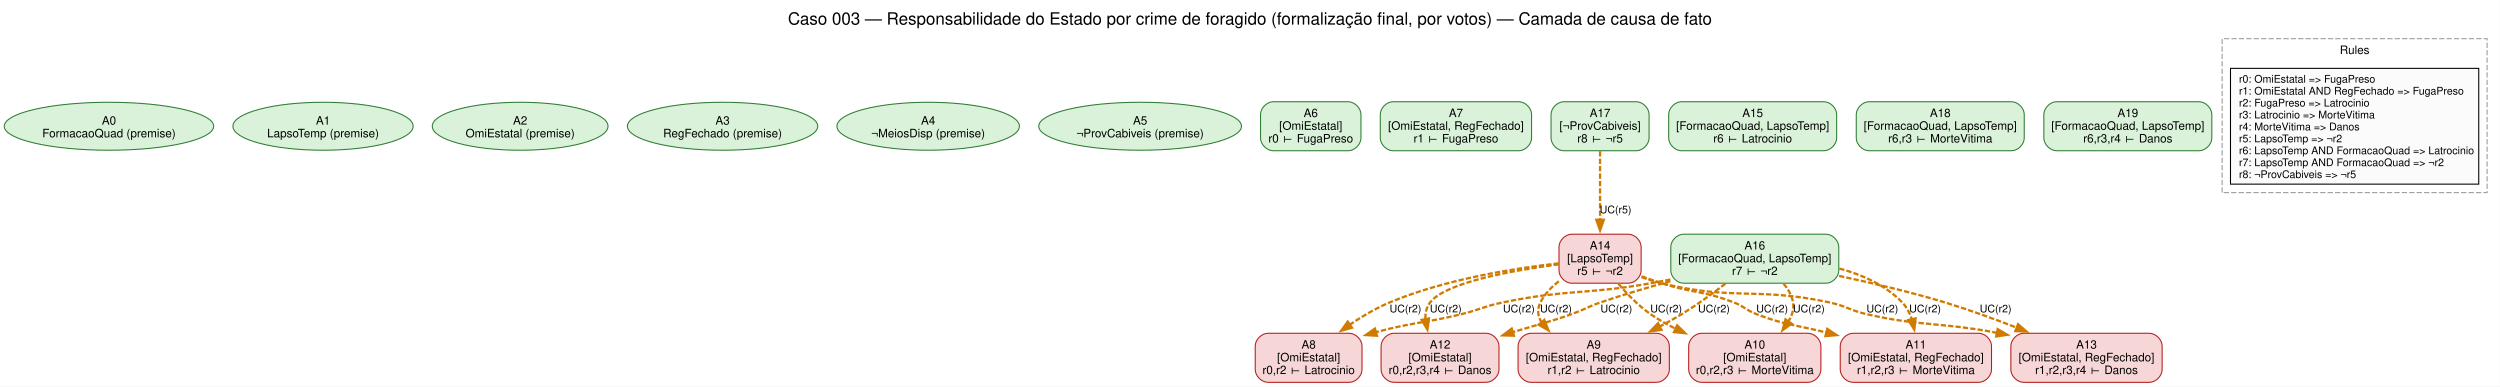
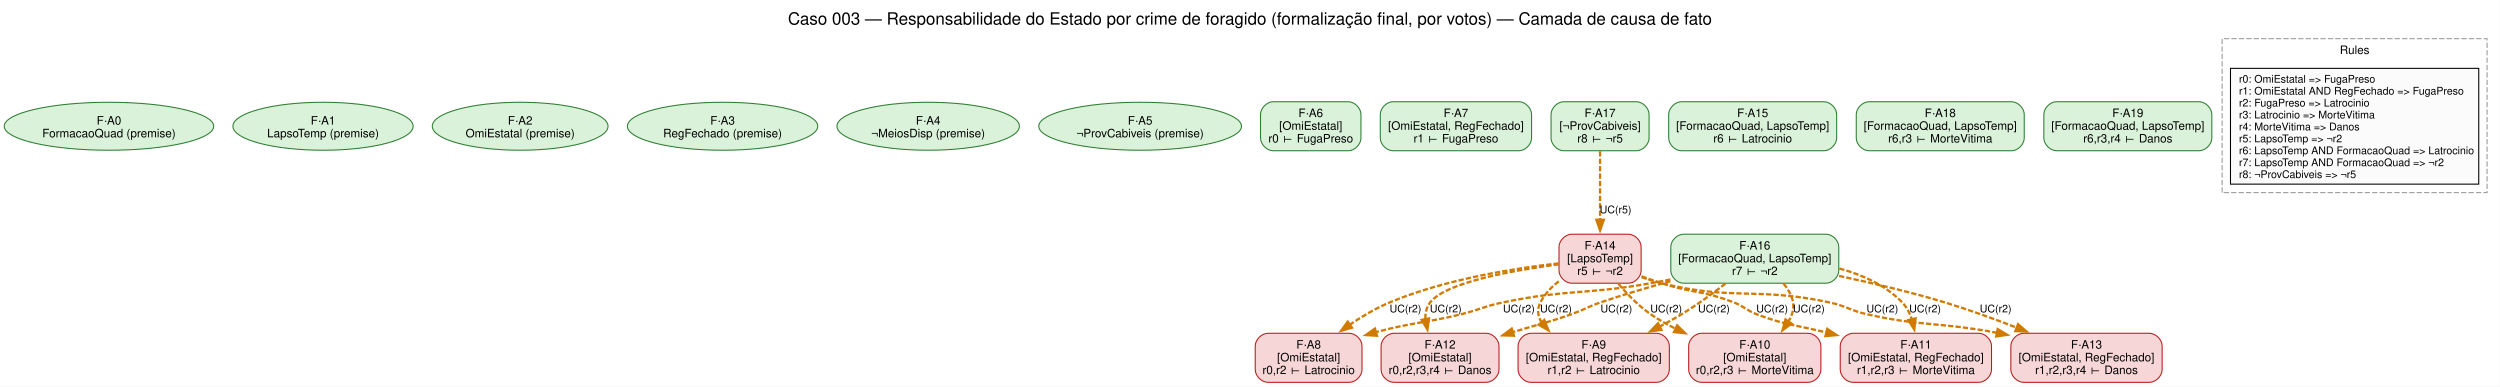
<svg xmlns="http://www.w3.org/2000/svg" xmlns:xlink="http://www.w3.org/1999/xlink" width="2359pt" height="365pt" viewBox="0.00 0.00 2359.00 365.00">
  <g id="graph0" class="graph" transform="scale(1 1) rotate(0) translate(4 360.75)">
    <polygon fill="white" stroke="none" points="-4,4 -4,-360.75 2354.82,-360.75 2354.82,4 -4,4" />
    <text xml:space="preserve" text-anchor="middle" x="1175.41" y="-337.55" font-family="Helvetica,sans-Serif" font-size="16.00">Caso 003 — Responsabilidade do Estado por crime de foragido (formalização final, por votos) — Camada de causa de fato</text>
    <g id="clust1" class="cluster">
      <polygon fill="none" stroke="#999999" stroke-dasharray="5,2" points="2092.82,-179 2092.82,-324.25 2342.82,-324.25 2342.82,-179 2092.82,-179" />
      <text xml:space="preserve" text-anchor="middle" x="2217.82" y="-309.8" font-family="Helvetica,sans-Serif" font-size="11.00">Rules</text>
    </g>
    <g id="node1" class="node argnode status-IN arg-A0">
      <g id="a_node1">
-         <a xlink:title="A0&#10;FormacaoQuad (premise)">
+         <a xlink:title="F·A0&#10;FormacaoQuad (premise)">
          <ellipse fill="#d9f2d9" stroke="#2e7d32" cx="98.82" cy="-241.62" rx="98.82" ry="22.63" />
-           <text xml:space="preserve" text-anchor="middle" x="98.82" y="-243.18" font-family="Helvetica,sans-Serif" font-size="11.00">A0</text>
+           <text xml:space="preserve" text-anchor="middle" x="98.82" y="-243.18" font-family="Helvetica,sans-Serif" font-size="11.00">F·A0</text>
          <text xml:space="preserve" text-anchor="middle" x="98.82" y="-231.18" font-family="Helvetica,sans-Serif" font-size="11.00">FormacaoQuad (premise)</text>
        </a>
      </g>
    </g>
    <g id="node2" class="node argnode status-IN arg-A1">
      <g id="a_node2">
-         <a xlink:title="A1&#10;LapsoTemp (premise)">
+         <a xlink:title="F·A1&#10;LapsoTemp (premise)">
          <ellipse fill="#d9f2d9" stroke="#2e7d32" cx="300.82" cy="-241.62" rx="85.03" ry="22.63" />
-           <text xml:space="preserve" text-anchor="middle" x="300.82" y="-243.18" font-family="Helvetica,sans-Serif" font-size="11.00">A1</text>
+           <text xml:space="preserve" text-anchor="middle" x="300.82" y="-243.18" font-family="Helvetica,sans-Serif" font-size="11.00">F·A1</text>
          <text xml:space="preserve" text-anchor="middle" x="300.82" y="-231.18" font-family="Helvetica,sans-Serif" font-size="11.00">LapsoTemp (premise)</text>
        </a>
      </g>
    </g>
    <g id="node3" class="node argnode status-IN arg-A2">
      <g id="a_node3">
-         <a xlink:title="A2&#10;OmiEstatal (premise)">
+         <a xlink:title="F·A2&#10;OmiEstatal (premise)">
          <ellipse fill="#d9f2d9" stroke="#2e7d32" cx="486.82" cy="-241.62" rx="82.91" ry="22.63" />
-           <text xml:space="preserve" text-anchor="middle" x="486.82" y="-243.18" font-family="Helvetica,sans-Serif" font-size="11.00">A2</text>
+           <text xml:space="preserve" text-anchor="middle" x="486.82" y="-243.18" font-family="Helvetica,sans-Serif" font-size="11.00">F·A2</text>
          <text xml:space="preserve" text-anchor="middle" x="486.82" y="-231.18" font-family="Helvetica,sans-Serif" font-size="11.00">OmiEstatal (premise)</text>
        </a>
      </g>
    </g>
    <g id="node4" class="node argnode status-IN arg-A3">
      <g id="a_node4">
-         <a xlink:title="A3&#10;RegFechado (premise)">
+         <a xlink:title="F·A3&#10;RegFechado (premise)">
          <ellipse fill="#d9f2d9" stroke="#2e7d32" cx="677.82" cy="-241.62" rx="89.8" ry="22.63" />
-           <text xml:space="preserve" text-anchor="middle" x="677.82" y="-243.18" font-family="Helvetica,sans-Serif" font-size="11.00">A3</text>
+           <text xml:space="preserve" text-anchor="middle" x="677.82" y="-243.18" font-family="Helvetica,sans-Serif" font-size="11.00">F·A3</text>
          <text xml:space="preserve" text-anchor="middle" x="677.82" y="-231.18" font-family="Helvetica,sans-Serif" font-size="11.00">RegFechado (premise)</text>
        </a>
      </g>
    </g>
    <g id="node5" class="node argnode status-IN arg-A4">
      <g id="a_node5">
-         <a xlink:title="A4&#10;¬MeiosDisp (premise)">
+         <a xlink:title="F·A4&#10;¬MeiosDisp (premise)">
          <ellipse fill="#d9f2d9" stroke="#2e7d32" cx="871.82" cy="-241.62" rx="86.09" ry="22.63" />
-           <text xml:space="preserve" text-anchor="middle" x="871.82" y="-243.18" font-family="Helvetica,sans-Serif" font-size="11.00">A4</text>
+           <text xml:space="preserve" text-anchor="middle" x="871.82" y="-243.18" font-family="Helvetica,sans-Serif" font-size="11.00">F·A4</text>
          <text xml:space="preserve" text-anchor="middle" x="871.82" y="-231.18" font-family="Helvetica,sans-Serif" font-size="11.00">¬MeiosDisp (premise)</text>
        </a>
      </g>
    </g>
    <g id="node6" class="node argnode status-IN arg-A5">
      <g id="a_node6">
-         <a xlink:title="A5&#10;¬ProvCabiveis (premise)">
+         <a xlink:title="F·A5&#10;¬ProvCabiveis (premise)">
          <ellipse fill="#d9f2d9" stroke="#2e7d32" cx="1071.82" cy="-241.62" rx="95.64" ry="22.63" />
-           <text xml:space="preserve" text-anchor="middle" x="1071.82" y="-243.18" font-family="Helvetica,sans-Serif" font-size="11.00">A5</text>
+           <text xml:space="preserve" text-anchor="middle" x="1071.82" y="-243.18" font-family="Helvetica,sans-Serif" font-size="11.00">F·A5</text>
          <text xml:space="preserve" text-anchor="middle" x="1071.82" y="-231.18" font-family="Helvetica,sans-Serif" font-size="11.00">¬ProvCabiveis (premise)</text>
        </a>
      </g>
    </g>
    <g id="node7" class="node argnode status-IN arg-A6">
      <g id="a_node7">
-         <a xlink:title="A6&#10;[OmiEstatal]&#10;r0 ⊢ FugaPreso">
+         <a xlink:title="F·A6&#10;[OmiEstatal]&#10;r0 ⊢ FugaPreso">
          <path fill="#d9f2d9" stroke="#2e7d32" d="M1268.19,-264.75C1268.19,-264.75 1197.44,-264.75 1197.44,-264.75 1191.44,-264.75 1185.44,-258.75 1185.44,-252.75 1185.44,-252.75 1185.44,-230.5 1185.44,-230.5 1185.44,-224.5 1191.44,-218.5 1197.44,-218.5 1197.44,-218.5 1268.19,-218.5 1268.19,-218.5 1274.19,-218.5 1280.19,-224.5 1280.19,-230.5 1280.19,-230.5 1280.19,-252.75 1280.19,-252.75 1280.19,-258.75 1274.19,-264.75 1268.19,-264.75" />
-           <text xml:space="preserve" text-anchor="middle" x="1232.82" y="-250.3" font-family="Helvetica,sans-Serif" font-size="11.00">A6</text>
+           <text xml:space="preserve" text-anchor="middle" x="1232.82" y="-250.3" font-family="Helvetica,sans-Serif" font-size="11.00">F·A6</text>
          <text xml:space="preserve" text-anchor="middle" x="1232.82" y="-238.3" font-family="Helvetica,sans-Serif" font-size="11.00">[OmiEstatal]</text>
          <text xml:space="preserve" text-anchor="middle" x="1232.82" y="-226.3" font-family="Helvetica,sans-Serif" font-size="11.00">r0 ⊢ FugaPreso</text>
        </a>
      </g>
    </g>
    <g id="node8" class="node argnode status-IN arg-A7">
      <g id="a_node8">
-         <a xlink:title="A7&#10;[OmiEstatal, RegFechado]&#10;r1 ⊢ FugaPreso">
+         <a xlink:title="F·A7&#10;[OmiEstatal, RegFechado]&#10;r1 ⊢ FugaPreso">
          <path fill="#d9f2d9" stroke="#2e7d32" d="M1429.19,-264.75C1429.19,-264.75 1310.44,-264.75 1310.44,-264.75 1304.44,-264.75 1298.44,-258.75 1298.44,-252.75 1298.44,-252.75 1298.44,-230.5 1298.44,-230.5 1298.44,-224.5 1304.44,-218.5 1310.44,-218.5 1310.44,-218.5 1429.19,-218.5 1429.19,-218.5 1435.19,-218.5 1441.19,-224.5 1441.19,-230.5 1441.19,-230.5 1441.19,-252.75 1441.19,-252.75 1441.19,-258.75 1435.19,-264.75 1429.19,-264.75" />
-           <text xml:space="preserve" text-anchor="middle" x="1369.82" y="-250.3" font-family="Helvetica,sans-Serif" font-size="11.00">A7</text>
+           <text xml:space="preserve" text-anchor="middle" x="1369.82" y="-250.3" font-family="Helvetica,sans-Serif" font-size="11.00">F·A7</text>
          <text xml:space="preserve" text-anchor="middle" x="1369.82" y="-238.3" font-family="Helvetica,sans-Serif" font-size="11.00">[OmiEstatal, RegFechado]</text>
          <text xml:space="preserve" text-anchor="middle" x="1369.82" y="-226.3" font-family="Helvetica,sans-Serif" font-size="11.00">r1 ⊢ FugaPreso</text>
        </a>
      </g>
    </g>
    <g id="node9" class="node argnode status-OUT arg-A8">
      <g id="a_node9">
-         <a xlink:title="A8&#10;[OmiEstatal]&#10;r0,r2 ⊢ Latrocinio">
+         <a xlink:title="F·A8&#10;[OmiEstatal]&#10;r0,r2 ⊢ Latrocinio">
          <path fill="#f6d6d6" stroke="#b71c1c" d="M1269.19,-46.25C1269.19,-46.25 1192.44,-46.25 1192.44,-46.25 1186.44,-46.25 1180.44,-40.25 1180.44,-34.25 1180.44,-34.25 1180.44,-12 1180.44,-12 1180.44,-6 1186.44,0 1192.44,0 1192.44,0 1269.19,0 1269.19,0 1275.19,0 1281.19,-6 1281.19,-12 1281.19,-12 1281.19,-34.25 1281.19,-34.25 1281.19,-40.25 1275.19,-46.25 1269.19,-46.25" />
-           <text xml:space="preserve" text-anchor="middle" x="1230.82" y="-31.8" font-family="Helvetica,sans-Serif" font-size="11.00">A8</text>
+           <text xml:space="preserve" text-anchor="middle" x="1230.82" y="-31.8" font-family="Helvetica,sans-Serif" font-size="11.00">F·A8</text>
          <text xml:space="preserve" text-anchor="middle" x="1230.82" y="-19.8" font-family="Helvetica,sans-Serif" font-size="11.00">[OmiEstatal]</text>
          <text xml:space="preserve" text-anchor="middle" x="1230.82" y="-7.8" font-family="Helvetica,sans-Serif" font-size="11.00">r0,r2 ⊢ Latrocinio</text>
        </a>
      </g>
    </g>
    <g id="node10" class="node argnode status-OUT arg-A9">
      <g id="a_node10">
-         <a xlink:title="A9&#10;[OmiEstatal, RegFechado]&#10;r1,r2 ⊢ Latrocinio">
+         <a xlink:title="F·A9&#10;[OmiEstatal, RegFechado]&#10;r1,r2 ⊢ Latrocinio">
          <path fill="#f6d6d6" stroke="#b71c1c" d="M1559.19,-46.25C1559.19,-46.25 1440.44,-46.25 1440.44,-46.25 1434.44,-46.25 1428.44,-40.25 1428.44,-34.25 1428.44,-34.25 1428.44,-12 1428.44,-12 1428.44,-6 1434.44,0 1440.44,0 1440.44,0 1559.19,0 1559.19,0 1565.19,0 1571.19,-6 1571.19,-12 1571.19,-12 1571.19,-34.25 1571.19,-34.25 1571.19,-40.25 1565.19,-46.25 1559.19,-46.25" />
-           <text xml:space="preserve" text-anchor="middle" x="1499.82" y="-31.8" font-family="Helvetica,sans-Serif" font-size="11.00">A9</text>
+           <text xml:space="preserve" text-anchor="middle" x="1499.82" y="-31.8" font-family="Helvetica,sans-Serif" font-size="11.00">F·A9</text>
          <text xml:space="preserve" text-anchor="middle" x="1499.82" y="-19.8" font-family="Helvetica,sans-Serif" font-size="11.00">[OmiEstatal, RegFechado]</text>
          <text xml:space="preserve" text-anchor="middle" x="1499.82" y="-7.8" font-family="Helvetica,sans-Serif" font-size="11.00">r1,r2 ⊢ Latrocinio</text>
        </a>
      </g>
    </g>
    <g id="node11" class="node argnode status-OUT arg-A10">
      <g id="a_node11">
-         <a xlink:title="A10&#10;[OmiEstatal]&#10;r0,r2,r3 ⊢ MorteVitima">
+         <a xlink:title="F·A10&#10;[OmiEstatal]&#10;r0,r2,r3 ⊢ MorteVitima">
          <path fill="#f6d6d6" stroke="#b71c1c" d="M1702.19,-46.25C1702.19,-46.25 1601.44,-46.25 1601.44,-46.25 1595.44,-46.25 1589.44,-40.25 1589.44,-34.25 1589.44,-34.25 1589.44,-12 1589.44,-12 1589.44,-6 1595.44,0 1601.44,0 1601.44,0 1702.19,0 1702.19,0 1708.19,0 1714.19,-6 1714.19,-12 1714.19,-12 1714.19,-34.25 1714.19,-34.25 1714.19,-40.25 1708.19,-46.25 1702.19,-46.25" />
-           <text xml:space="preserve" text-anchor="middle" x="1651.82" y="-31.8" font-family="Helvetica,sans-Serif" font-size="11.00">A10</text>
+           <text xml:space="preserve" text-anchor="middle" x="1651.82" y="-31.8" font-family="Helvetica,sans-Serif" font-size="11.00">F·A10</text>
          <text xml:space="preserve" text-anchor="middle" x="1651.82" y="-19.8" font-family="Helvetica,sans-Serif" font-size="11.00">[OmiEstatal]</text>
          <text xml:space="preserve" text-anchor="middle" x="1651.82" y="-7.8" font-family="Helvetica,sans-Serif" font-size="11.00">r0,r2,r3 ⊢ MorteVitima</text>
        </a>
      </g>
    </g>
    <g id="node12" class="node argnode status-OUT arg-A11">
      <g id="a_node12">
-         <a xlink:title="A11&#10;[OmiEstatal, RegFechado]&#10;r1,r2,r3 ⊢ MorteVitima">
+         <a xlink:title="F·A11&#10;[OmiEstatal, RegFechado]&#10;r1,r2,r3 ⊢ MorteVitima">
          <path fill="#f6d6d6" stroke="#b71c1c" d="M1863.19,-46.25C1863.19,-46.25 1744.44,-46.25 1744.44,-46.25 1738.44,-46.25 1732.44,-40.25 1732.44,-34.25 1732.44,-34.25 1732.44,-12 1732.44,-12 1732.44,-6 1738.44,0 1744.44,0 1744.44,0 1863.19,0 1863.19,0 1869.19,0 1875.19,-6 1875.19,-12 1875.19,-12 1875.19,-34.25 1875.19,-34.25 1875.19,-40.25 1869.19,-46.25 1863.19,-46.25" />
-           <text xml:space="preserve" text-anchor="middle" x="1803.82" y="-31.8" font-family="Helvetica,sans-Serif" font-size="11.00">A11</text>
+           <text xml:space="preserve" text-anchor="middle" x="1803.82" y="-31.8" font-family="Helvetica,sans-Serif" font-size="11.00">F·A11</text>
          <text xml:space="preserve" text-anchor="middle" x="1803.82" y="-19.8" font-family="Helvetica,sans-Serif" font-size="11.00">[OmiEstatal, RegFechado]</text>
          <text xml:space="preserve" text-anchor="middle" x="1803.82" y="-7.8" font-family="Helvetica,sans-Serif" font-size="11.00">r1,r2,r3 ⊢ MorteVitima</text>
        </a>
      </g>
    </g>
    <g id="node13" class="node argnode status-OUT arg-A12">
      <g id="a_node13">
-         <a xlink:title="A12&#10;[OmiEstatal]&#10;r0,r2,r3,r4 ⊢ Danos">
+         <a xlink:title="F·A12&#10;[OmiEstatal]&#10;r0,r2,r3,r4 ⊢ Danos">
          <path fill="#f6d6d6" stroke="#b71c1c" d="M1398.44,-46.25C1398.44,-46.25 1311.19,-46.25 1311.19,-46.25 1305.19,-46.25 1299.19,-40.25 1299.19,-34.25 1299.19,-34.25 1299.19,-12 1299.19,-12 1299.19,-6 1305.19,0 1311.19,0 1311.19,0 1398.44,0 1398.44,0 1404.44,0 1410.44,-6 1410.44,-12 1410.44,-12 1410.44,-34.25 1410.44,-34.25 1410.44,-40.25 1404.44,-46.25 1398.44,-46.25" />
-           <text xml:space="preserve" text-anchor="middle" x="1354.82" y="-31.8" font-family="Helvetica,sans-Serif" font-size="11.00">A12</text>
+           <text xml:space="preserve" text-anchor="middle" x="1354.82" y="-31.8" font-family="Helvetica,sans-Serif" font-size="11.00">F·A12</text>
          <text xml:space="preserve" text-anchor="middle" x="1354.82" y="-19.8" font-family="Helvetica,sans-Serif" font-size="11.00">[OmiEstatal]</text>
          <text xml:space="preserve" text-anchor="middle" x="1354.82" y="-7.8" font-family="Helvetica,sans-Serif" font-size="11.00">r0,r2,r3,r4 ⊢ Danos</text>
        </a>
      </g>
    </g>
    <g id="node14" class="node argnode status-OUT arg-A13">
      <g id="a_node14">
-         <a xlink:title="A13&#10;[OmiEstatal, RegFechado]&#10;r1,r2,r3,r4 ⊢ Danos">
+         <a xlink:title="F·A13&#10;[OmiEstatal, RegFechado]&#10;r1,r2,r3,r4 ⊢ Danos">
          <path fill="#f6d6d6" stroke="#b71c1c" d="M2024.19,-46.25C2024.19,-46.25 1905.44,-46.25 1905.44,-46.25 1899.44,-46.25 1893.44,-40.25 1893.44,-34.25 1893.44,-34.25 1893.44,-12 1893.44,-12 1893.44,-6 1899.44,0 1905.44,0 1905.44,0 2024.19,0 2024.19,0 2030.19,0 2036.19,-6 2036.19,-12 2036.19,-12 2036.19,-34.25 2036.19,-34.25 2036.19,-40.25 2030.19,-46.25 2024.19,-46.25" />
-           <text xml:space="preserve" text-anchor="middle" x="1964.82" y="-31.8" font-family="Helvetica,sans-Serif" font-size="11.00">A13</text>
+           <text xml:space="preserve" text-anchor="middle" x="1964.82" y="-31.8" font-family="Helvetica,sans-Serif" font-size="11.00">F·A13</text>
          <text xml:space="preserve" text-anchor="middle" x="1964.82" y="-19.8" font-family="Helvetica,sans-Serif" font-size="11.00">[OmiEstatal, RegFechado]</text>
          <text xml:space="preserve" text-anchor="middle" x="1964.82" y="-7.8" font-family="Helvetica,sans-Serif" font-size="11.00">r1,r2,r3,r4 ⊢ Danos</text>
        </a>
      </g>
    </g>
    <g id="node15" class="node argnode status-OUT arg-A14">
      <g id="a_node15">
-         <a xlink:title="A14&#10;[LapsoTemp]&#10;r5 ⊢ ¬r2">
+         <a xlink:title="F·A14&#10;[LapsoTemp]&#10;r5 ⊢ ¬r2">
          <path fill="#f6d6d6" stroke="#b71c1c" d="M1532.57,-139.75C1532.57,-139.75 1479.07,-139.75 1479.07,-139.75 1473.07,-139.75 1467.07,-133.75 1467.07,-127.75 1467.07,-127.75 1467.07,-105.5 1467.07,-105.5 1467.07,-99.5 1473.07,-93.5 1479.07,-93.5 1479.07,-93.5 1532.57,-93.5 1532.57,-93.5 1538.57,-93.5 1544.57,-99.5 1544.57,-105.5 1544.57,-105.5 1544.57,-127.75 1544.57,-127.75 1544.57,-133.75 1538.57,-139.75 1532.57,-139.75" />
-           <text xml:space="preserve" text-anchor="middle" x="1505.82" y="-125.3" font-family="Helvetica,sans-Serif" font-size="11.00">A14</text>
+           <text xml:space="preserve" text-anchor="middle" x="1505.82" y="-125.3" font-family="Helvetica,sans-Serif" font-size="11.00">F·A14</text>
          <text xml:space="preserve" text-anchor="middle" x="1505.82" y="-113.3" font-family="Helvetica,sans-Serif" font-size="11.00">[LapsoTemp]</text>
          <text xml:space="preserve" text-anchor="middle" x="1505.82" y="-101.3" font-family="Helvetica,sans-Serif" font-size="11.00">r5 ⊢ ¬r2</text>
        </a>
      </g>
    </g>
    <g id="edge1" class="edge argedge type-undercut defeat from-A14 to-A8">
      <g id="a_edge1">
-         <a xlink:title="A14 undercuts A8 on rule r2">
+         <a xlink:title="F·A14 undercuts F·A8 on rule r2">
          <path fill="none" stroke="#d17a00" stroke-width="2.2" stroke-dasharray="5,2" d="M1466.88,-112.26C1425.93,-107.7 1360.24,-97.45 1307.57,-75.5 1294.45,-70.03 1281.21,-62.19 1269.5,-54.27" />
          <polygon fill="#d17a00" stroke="#d17a00" stroke-width="2.2" points="1271.72,-51.55 1261.53,-48.65 1267.69,-57.27 1271.72,-51.55" />
        </a>
      </g>
      <text xml:space="preserve" text-anchor="middle" x="1322.19" y="-66" font-family="Helvetica,sans-Serif" font-size="10.00">UC(r2)</text>
    </g>
    <g id="edge2" class="edge argedge type-undercut defeat from-A14 to-A9">
      <g id="a_edge2">
-         <a xlink:title="A14 undercuts A9 on rule r2">
+         <a xlink:title="F·A14 undercuts F·A9 on rule r2">
          <path fill="none" stroke="#d17a00" stroke-width="2.2" stroke-dasharray="5,2" d="M1466.83,-95.36C1459.87,-89.89 1453.58,-83.28 1449.57,-75.5 1446.1,-68.78 1447.1,-62.35 1450.64,-56.47" />
          <polygon fill="#d17a00" stroke="#d17a00" stroke-width="2.2" points="1453.2,-58.85 1457.14,-49.02 1447.93,-54.25 1453.2,-58.85" />
        </a>
      </g>
      <text xml:space="preserve" text-anchor="middle" x="1464.19" y="-66" font-family="Helvetica,sans-Serif" font-size="10.00">UC(r2)</text>
    </g>
    <g id="edge3" class="edge argedge type-undercut defeat from-A14 to-A10">
      <g id="a_edge3">
-         <a xlink:title="A14 undercuts A10 on rule r2">
+         <a xlink:title="F·A14 undercuts F·A10 on rule r2">
          <path fill="none" stroke="#d17a00" stroke-width="2.2" stroke-dasharray="5,2" d="M1523.05,-93.03C1531.43,-83.19 1542.15,-72.14 1553.57,-64.25 1560.93,-59.16 1569.04,-54.55 1577.35,-50.44" />
          <polygon fill="#d17a00" stroke="#d17a00" stroke-width="2.2" points="1578.56,-53.73 1586.15,-46.34 1575.6,-47.39 1578.56,-53.73" />
        </a>
      </g>
      <text xml:space="preserve" text-anchor="middle" x="1568.19" y="-66" font-family="Helvetica,sans-Serif" font-size="10.00">UC(r2)</text>
    </g>
    <g id="edge4" class="edge argedge type-undercut defeat from-A14 to-A11">
      <g id="a_edge4">
-         <a xlink:title="A14 undercuts A11 on rule r2">
+         <a xlink:title="F·A14 undercuts F·A11 on rule r2">
          <path fill="none" stroke="#d17a00" stroke-width="2.2" stroke-dasharray="5,2" d="M1544.93,-100.06C1551.21,-97.75 1557.66,-95.48 1563.82,-93.5 1593.58,-83.92 1602.65,-86.75 1631.82,-75.5 1641.97,-71.58 1643.41,-68.14 1653.57,-64.25 1679.9,-54.16 1689.82,-54.25 1719.75,-46.93" />
          <polygon fill="#d17a00" stroke="#d17a00" stroke-width="2.2" points="1720.23,-50.41 1729.05,-44.54 1718.5,-43.63 1720.23,-50.41" />
        </a>
      </g>
      <text xml:space="preserve" text-anchor="middle" x="1668.19" y="-66" font-family="Helvetica,sans-Serif" font-size="10.00">UC(r2)</text>
    </g>
    <g id="edge5" class="edge argedge type-undercut defeat from-A14 to-A12">
      <g id="a_edge5">
-         <a xlink:title="A14 undercuts A12 on rule r2">
+         <a xlink:title="F·A14 undercuts F·A12 on rule r2">
          <path fill="none" stroke="#d17a00" stroke-width="2.2" stroke-dasharray="5,2" d="M1466.9,-111.34C1424.39,-105.77 1360.35,-94.44 1345.57,-75.5 1341.89,-70.79 1340.72,-65.1 1341.01,-59.25" />
          <polygon fill="#d17a00" stroke="#d17a00" stroke-width="2.2" points="1344.38,-60.25 1342.92,-49.76 1337.52,-58.87 1344.38,-60.25" />
        </a>
      </g>
      <text xml:space="preserve" text-anchor="middle" x="1360.19" y="-66" font-family="Helvetica,sans-Serif" font-size="10.00">UC(r2)</text>
    </g>
    <g id="edge6" class="edge argedge type-undercut defeat from-A14 to-A13">
      <g id="a_edge6">
-         <a xlink:title="A14 undercuts A13 on rule r2">
+         <a xlink:title="F·A14 undercuts F·A13 on rule r2">
          <path fill="none" stroke="#d17a00" stroke-width="2.2" stroke-dasharray="5,2" d="M1545.02,-99.16C1551.23,-96.99 1557.64,-95 1563.82,-93.5 1632.49,-76.77 1652.68,-90.17 1721.82,-75.5 1738.11,-72.04 1741.32,-67.94 1757.57,-64.25 1808.95,-52.58 1825.94,-56.98 1880.36,-46.75" />
          <polygon fill="#d17a00" stroke="#d17a00" stroke-width="2.2" points="1880.99,-50.19 1890.12,-44.81 1879.63,-43.32 1880.99,-50.19" />
        </a>
      </g>
      <text xml:space="preserve" text-anchor="middle" x="1772.19" y="-66" font-family="Helvetica,sans-Serif" font-size="10.00">UC(r2)</text>
    </g>
    <g id="node16" class="node argnode status-IN arg-A15">
      <g id="a_node16">
-         <a xlink:title="A15&#10;[FormacaoQuad, LapsoTemp]&#10;r6 ⊢ Latrocinio">
+         <a xlink:title="F·A15&#10;[FormacaoQuad, LapsoTemp]&#10;r6 ⊢ Latrocinio">
          <path fill="#d9f2d9" stroke="#2e7d32" d="M1717.07,-264.75C1717.07,-264.75 1582.57,-264.75 1582.57,-264.75 1576.57,-264.75 1570.57,-258.75 1570.57,-252.75 1570.57,-252.75 1570.57,-230.5 1570.57,-230.5 1570.57,-224.5 1576.57,-218.5 1582.57,-218.5 1582.57,-218.5 1717.07,-218.5 1717.07,-218.5 1723.07,-218.5 1729.07,-224.5 1729.07,-230.5 1729.07,-230.5 1729.07,-252.75 1729.07,-252.75 1729.07,-258.75 1723.07,-264.75 1717.07,-264.75" />
-           <text xml:space="preserve" text-anchor="middle" x="1649.82" y="-250.3" font-family="Helvetica,sans-Serif" font-size="11.00">A15</text>
+           <text xml:space="preserve" text-anchor="middle" x="1649.82" y="-250.3" font-family="Helvetica,sans-Serif" font-size="11.00">F·A15</text>
          <text xml:space="preserve" text-anchor="middle" x="1649.82" y="-238.3" font-family="Helvetica,sans-Serif" font-size="11.00">[FormacaoQuad, LapsoTemp]</text>
          <text xml:space="preserve" text-anchor="middle" x="1649.82" y="-226.3" font-family="Helvetica,sans-Serif" font-size="11.00">r6 ⊢ Latrocinio</text>
        </a>
      </g>
    </g>
    <g id="node17" class="node argnode status-IN arg-A16">
      <g id="a_node17">
-         <a xlink:title="A16&#10;[FormacaoQuad, LapsoTemp]&#10;r7 ⊢ ¬r2">
+         <a xlink:title="F·A16&#10;[FormacaoQuad, LapsoTemp]&#10;r7 ⊢ ¬r2">
          <path fill="#d9f2d9" stroke="#2e7d32" d="M1719.07,-139.75C1719.07,-139.75 1584.57,-139.75 1584.57,-139.75 1578.57,-139.75 1572.57,-133.75 1572.57,-127.75 1572.57,-127.75 1572.57,-105.5 1572.57,-105.5 1572.57,-99.5 1578.57,-93.5 1584.57,-93.5 1584.57,-93.5 1719.07,-93.5 1719.07,-93.5 1725.07,-93.5 1731.07,-99.5 1731.07,-105.5 1731.07,-105.5 1731.07,-127.75 1731.07,-127.75 1731.07,-133.75 1725.07,-139.75 1719.07,-139.75" />
-           <text xml:space="preserve" text-anchor="middle" x="1651.82" y="-125.3" font-family="Helvetica,sans-Serif" font-size="11.00">A16</text>
+           <text xml:space="preserve" text-anchor="middle" x="1651.82" y="-125.3" font-family="Helvetica,sans-Serif" font-size="11.00">F·A16</text>
          <text xml:space="preserve" text-anchor="middle" x="1651.82" y="-113.3" font-family="Helvetica,sans-Serif" font-size="11.00">[FormacaoQuad, LapsoTemp]</text>
          <text xml:space="preserve" text-anchor="middle" x="1651.82" y="-101.3" font-family="Helvetica,sans-Serif" font-size="11.00">r7 ⊢ ¬r2</text>
        </a>
      </g>
    </g>
    <g id="edge7" class="edge argedge type-undercut defeat from-A16 to-A8">
      <g id="a_edge7">
-         <a xlink:title="A16 undercuts A8 on rule r2">
+         <a xlink:title="F·A16 undercuts F·A8 on rule r2">
          <path fill="none" stroke="#d17a00" stroke-width="2.2" stroke-dasharray="5,2" d="M1572.25,-97.01C1566.03,-95.75 1559.83,-94.56 1553.82,-93.5 1492.37,-82.62 1475.7,-88.03 1414.57,-75.5 1396.58,-71.81 1392.64,-68.65 1374.82,-64.25 1341.14,-55.93 1329.29,-56.76 1294.32,-47.31" />
          <polygon fill="#d17a00" stroke="#d17a00" stroke-width="2.2" points="1295.28,-43.95 1284.71,-44.59 1293.38,-50.68 1295.28,-43.95" />
        </a>
      </g>
      <text xml:space="preserve" text-anchor="middle" x="1429.19" y="-66" font-family="Helvetica,sans-Serif" font-size="10.00">UC(r2)</text>
    </g>
    <g id="edge8" class="edge argedge type-undercut defeat from-A16 to-A9">
      <g id="a_edge8">
-         <a xlink:title="A16 undercuts A9 on rule r2">
+         <a xlink:title="F·A16 undercuts F·A9 on rule r2">
          <path fill="none" stroke="#d17a00" stroke-width="2.2" stroke-dasharray="5,2" d="M1624.13,-93.12C1611.85,-83.65 1596.99,-72.85 1582.82,-64.25 1576.16,-60.21 1569.04,-56.26 1561.87,-52.51" />
          <polygon fill="#d17a00" stroke="#d17a00" stroke-width="2.2" points="1563.7,-49.51 1553.2,-48.11 1560.53,-55.76 1563.7,-49.51" />
        </a>
      </g>
      <text xml:space="preserve" text-anchor="middle" x="1613.25" y="-66" font-family="Helvetica,sans-Serif" font-size="10.00">UC(r2)</text>
    </g>
    <g id="edge9" class="edge argedge type-undercut defeat from-A16 to-A10">
      <g id="a_edge9">
-         <a xlink:title="A16 undercuts A10 on rule r2">
+         <a xlink:title="F·A16 undercuts F·A10 on rule r2">
          <path fill="none" stroke="#d17a00" stroke-width="2.2" stroke-dasharray="5,2" d="M1678.98,-93.16C1686,-84.61 1690.64,-74.46 1686.82,-64.25 1685.92,-61.85 1684.8,-59.5 1683.53,-57.21" />
          <polygon fill="#d17a00" stroke="#d17a00" stroke-width="2.2" points="1686.54,-55.41 1677.98,-49.16 1680.77,-59.38 1686.54,-55.41" />
        </a>
      </g>
      <text xml:space="preserve" text-anchor="middle" x="1702.82" y="-66" font-family="Helvetica,sans-Serif" font-size="10.00">UC(r2)</text>
    </g>
    <g id="edge10" class="edge argedge type-undercut defeat from-A16 to-A11">
      <g id="a_edge10">
-         <a xlink:title="A16 undercuts A11 on rule r2">
+         <a xlink:title="F·A16 undercuts F·A11 on rule r2">
          <path fill="none" stroke="#d17a00" stroke-width="2.2" stroke-dasharray="5,2" d="M1731.53,-107.39C1753.26,-101.53 1775.1,-91.75 1790.82,-75.5 1795.22,-70.95 1798.2,-65.12 1800.2,-59.04" />
          <polygon fill="#d17a00" stroke="#d17a00" stroke-width="2.2" points="1803.5,-60.31 1802.32,-49.78 1796.68,-58.74 1803.5,-60.31" />
        </a>
      </g>
      <text xml:space="preserve" text-anchor="middle" x="1812.5" y="-66" font-family="Helvetica,sans-Serif" font-size="10.00">UC(r2)</text>
    </g>
    <g id="edge11" class="edge argedge type-undercut defeat from-A16 to-A12">
      <g id="a_edge11">
-         <a xlink:title="A16 undercuts A12 on rule r2">
+         <a xlink:title="F·A16 undercuts F·A12 on rule r2">
          <path fill="none" stroke="#d17a00" stroke-width="2.2" stroke-dasharray="5,2" d="M1572.16,-95.4C1550.71,-89.48 1527.62,-82.65 1506.57,-75.5 1493.97,-71.22 1491.36,-68.7 1478.82,-64.25 1456.41,-56.31 1448.12,-54.93 1423.41,-47.3" />
          <polygon fill="#d17a00" stroke="#d17a00" stroke-width="2.2" points="1424.56,-43.99 1413.97,-44.31 1422.45,-50.67 1424.56,-43.99" />
        </a>
      </g>
      <text xml:space="preserve" text-anchor="middle" x="1521.19" y="-66" font-family="Helvetica,sans-Serif" font-size="10.00">UC(r2)</text>
    </g>
    <g id="edge12" class="edge argedge type-undercut defeat from-A16 to-A13">
      <g id="a_edge12">
-         <a xlink:title="A16 undercuts A13 on rule r2">
+         <a xlink:title="F·A16 undercuts F·A13 on rule r2">
          <path fill="none" stroke="#d17a00" stroke-width="2.2" stroke-dasharray="5,2" d="M1731.32,-100.4C1762.6,-93.74 1798.65,-85.21 1830.82,-75.5 1853.35,-68.7 1877.5,-59.92 1899,-51.55" />
          <polygon fill="#d17a00" stroke="#d17a00" stroke-width="2.2" points="1900.21,-54.84 1908.23,-47.91 1897.64,-48.32 1900.21,-54.84" />
        </a>
      </g>
      <text xml:space="preserve" text-anchor="middle" x="1879.08" y="-66" font-family="Helvetica,sans-Serif" font-size="10.00">UC(r2)</text>
    </g>
    <g id="node18" class="node argnode status-IN arg-A17">
      <g id="a_node18">
-         <a xlink:title="A17&#10;[¬ProvCabiveis]&#10;r8 ⊢ ¬r5">
+         <a xlink:title="F·A17&#10;[¬ProvCabiveis]&#10;r8 ⊢ ¬r5">
          <path fill="#d9f2d9" stroke="#2e7d32" d="M1540.07,-264.75C1540.07,-264.75 1471.57,-264.75 1471.57,-264.75 1465.57,-264.75 1459.57,-258.75 1459.57,-252.75 1459.57,-252.75 1459.57,-230.5 1459.57,-230.5 1459.57,-224.5 1465.57,-218.5 1471.57,-218.5 1471.57,-218.5 1540.07,-218.5 1540.07,-218.5 1546.07,-218.5 1552.07,-224.5 1552.07,-230.5 1552.07,-230.5 1552.07,-252.75 1552.07,-252.75 1552.07,-258.75 1546.07,-264.75 1540.07,-264.75" />
-           <text xml:space="preserve" text-anchor="middle" x="1505.82" y="-250.3" font-family="Helvetica,sans-Serif" font-size="11.00">A17</text>
+           <text xml:space="preserve" text-anchor="middle" x="1505.82" y="-250.3" font-family="Helvetica,sans-Serif" font-size="11.00">F·A17</text>
          <text xml:space="preserve" text-anchor="middle" x="1505.82" y="-238.3" font-family="Helvetica,sans-Serif" font-size="11.00">[¬ProvCabiveis]</text>
          <text xml:space="preserve" text-anchor="middle" x="1505.82" y="-226.3" font-family="Helvetica,sans-Serif" font-size="11.00">r8 ⊢ ¬r5</text>
        </a>
      </g>
    </g>
    <g id="edge13" class="edge argedge type-undercut defeat from-A17 to-A14">
      <g id="a_edge13">
-         <a xlink:title="A17 undercuts A14 on rule r5">
+         <a xlink:title="F·A17 undercuts F·A14 on rule r5">
          <path fill="none" stroke="#d17a00" stroke-width="2.2" stroke-dasharray="5,2" d="M1505.82,-218.06C1505.82,-199.95 1505.82,-174.17 1505.82,-153.26" />
          <polygon fill="#d17a00" stroke="#d17a00" stroke-width="2.2" points="1509.32,-153.37 1505.82,-143.37 1502.32,-153.37 1509.32,-153.37" />
        </a>
      </g>
      <text xml:space="preserve" text-anchor="middle" x="1520.44" y="-159.5" font-family="Helvetica,sans-Serif" font-size="10.00">UC(r5)</text>
    </g>
    <g id="node19" class="node argnode status-IN arg-A18">
      <g id="a_node19">
-         <a xlink:title="A18&#10;[FormacaoQuad, LapsoTemp]&#10;r6,r3 ⊢ MorteVitima">
+         <a xlink:title="F·A18&#10;[FormacaoQuad, LapsoTemp]&#10;r6,r3 ⊢ MorteVitima">
          <path fill="#d9f2d9" stroke="#2e7d32" d="M1894.07,-264.75C1894.07,-264.75 1759.57,-264.75 1759.57,-264.75 1753.57,-264.75 1747.57,-258.75 1747.57,-252.75 1747.57,-252.75 1747.57,-230.5 1747.57,-230.5 1747.57,-224.5 1753.57,-218.5 1759.57,-218.5 1759.57,-218.5 1894.07,-218.5 1894.07,-218.5 1900.07,-218.5 1906.07,-224.5 1906.07,-230.5 1906.07,-230.5 1906.07,-252.75 1906.07,-252.75 1906.07,-258.75 1900.07,-264.75 1894.07,-264.75" />
-           <text xml:space="preserve" text-anchor="middle" x="1826.82" y="-250.3" font-family="Helvetica,sans-Serif" font-size="11.00">A18</text>
+           <text xml:space="preserve" text-anchor="middle" x="1826.82" y="-250.3" font-family="Helvetica,sans-Serif" font-size="11.00">F·A18</text>
          <text xml:space="preserve" text-anchor="middle" x="1826.82" y="-238.3" font-family="Helvetica,sans-Serif" font-size="11.00">[FormacaoQuad, LapsoTemp]</text>
          <text xml:space="preserve" text-anchor="middle" x="1826.82" y="-226.3" font-family="Helvetica,sans-Serif" font-size="11.00">r6,r3 ⊢ MorteVitima</text>
        </a>
      </g>
    </g>
    <g id="node20" class="node argnode status-IN arg-A19">
      <g id="a_node20">
-         <a xlink:title="A19&#10;[FormacaoQuad, LapsoTemp]&#10;r6,r3,r4 ⊢ Danos">
+         <a xlink:title="F·A19&#10;[FormacaoQuad, LapsoTemp]&#10;r6,r3,r4 ⊢ Danos">
          <path fill="#d9f2d9" stroke="#2e7d32" d="M2071.07,-264.75C2071.07,-264.75 1936.57,-264.75 1936.57,-264.75 1930.57,-264.75 1924.57,-258.75 1924.57,-252.75 1924.57,-252.75 1924.57,-230.5 1924.57,-230.5 1924.57,-224.5 1930.57,-218.5 1936.57,-218.5 1936.57,-218.5 2071.07,-218.5 2071.07,-218.5 2077.07,-218.5 2083.07,-224.5 2083.07,-230.5 2083.07,-230.5 2083.07,-252.75 2083.07,-252.75 2083.07,-258.75 2077.07,-264.75 2071.07,-264.75" />
-           <text xml:space="preserve" text-anchor="middle" x="2003.82" y="-250.3" font-family="Helvetica,sans-Serif" font-size="11.00">A19</text>
+           <text xml:space="preserve" text-anchor="middle" x="2003.82" y="-250.3" font-family="Helvetica,sans-Serif" font-size="11.00">F·A19</text>
          <text xml:space="preserve" text-anchor="middle" x="2003.82" y="-238.3" font-family="Helvetica,sans-Serif" font-size="11.00">[FormacaoQuad, LapsoTemp]</text>
          <text xml:space="preserve" text-anchor="middle" x="2003.82" y="-226.3" font-family="Helvetica,sans-Serif" font-size="11.00">r6,r3,r4 ⊢ Danos</text>
        </a>
      </g>
    </g>
    <g id="node21" class="node">
      <polygon fill="#fbfbfb" stroke="black" points="2334.94,-296.25 2100.69,-296.25 2100.69,-187 2334.94,-187 2334.94,-296.25" />
      <text xml:space="preserve" text-anchor="start" x="2108.69" y="-282.75" font-family="Helvetica,sans-Serif" font-size="10.00">r0: OmiEstatal =&gt; FugaPreso</text>
      <text xml:space="preserve" text-anchor="start" x="2108.69" y="-271.5" font-family="Helvetica,sans-Serif" font-size="10.00">r1: OmiEstatal AND RegFechado =&gt; FugaPreso</text>
      <text xml:space="preserve" text-anchor="start" x="2108.69" y="-260.25" font-family="Helvetica,sans-Serif" font-size="10.00">r2: FugaPreso =&gt; Latrocinio</text>
      <text xml:space="preserve" text-anchor="start" x="2108.69" y="-249" font-family="Helvetica,sans-Serif" font-size="10.00">r3: Latrocinio =&gt; MorteVitima</text>
      <text xml:space="preserve" text-anchor="start" x="2108.69" y="-237.75" font-family="Helvetica,sans-Serif" font-size="10.00">r4: MorteVitima =&gt; Danos</text>
      <text xml:space="preserve" text-anchor="start" x="2108.69" y="-226.5" font-family="Helvetica,sans-Serif" font-size="10.00">r5: LapsoTemp =&gt; ¬r2</text>
      <text xml:space="preserve" text-anchor="start" x="2108.69" y="-215.25" font-family="Helvetica,sans-Serif" font-size="10.00">r6: LapsoTemp AND FormacaoQuad =&gt; Latrocinio</text>
      <text xml:space="preserve" text-anchor="start" x="2108.69" y="-204" font-family="Helvetica,sans-Serif" font-size="10.00">r7: LapsoTemp AND FormacaoQuad =&gt; ¬r2</text>
      <text xml:space="preserve" text-anchor="start" x="2108.69" y="-192.75" font-family="Helvetica,sans-Serif" font-size="10.00">r8: ¬ProvCabiveis =&gt; ¬r5</text>
    </g>
  </g>
</svg>
